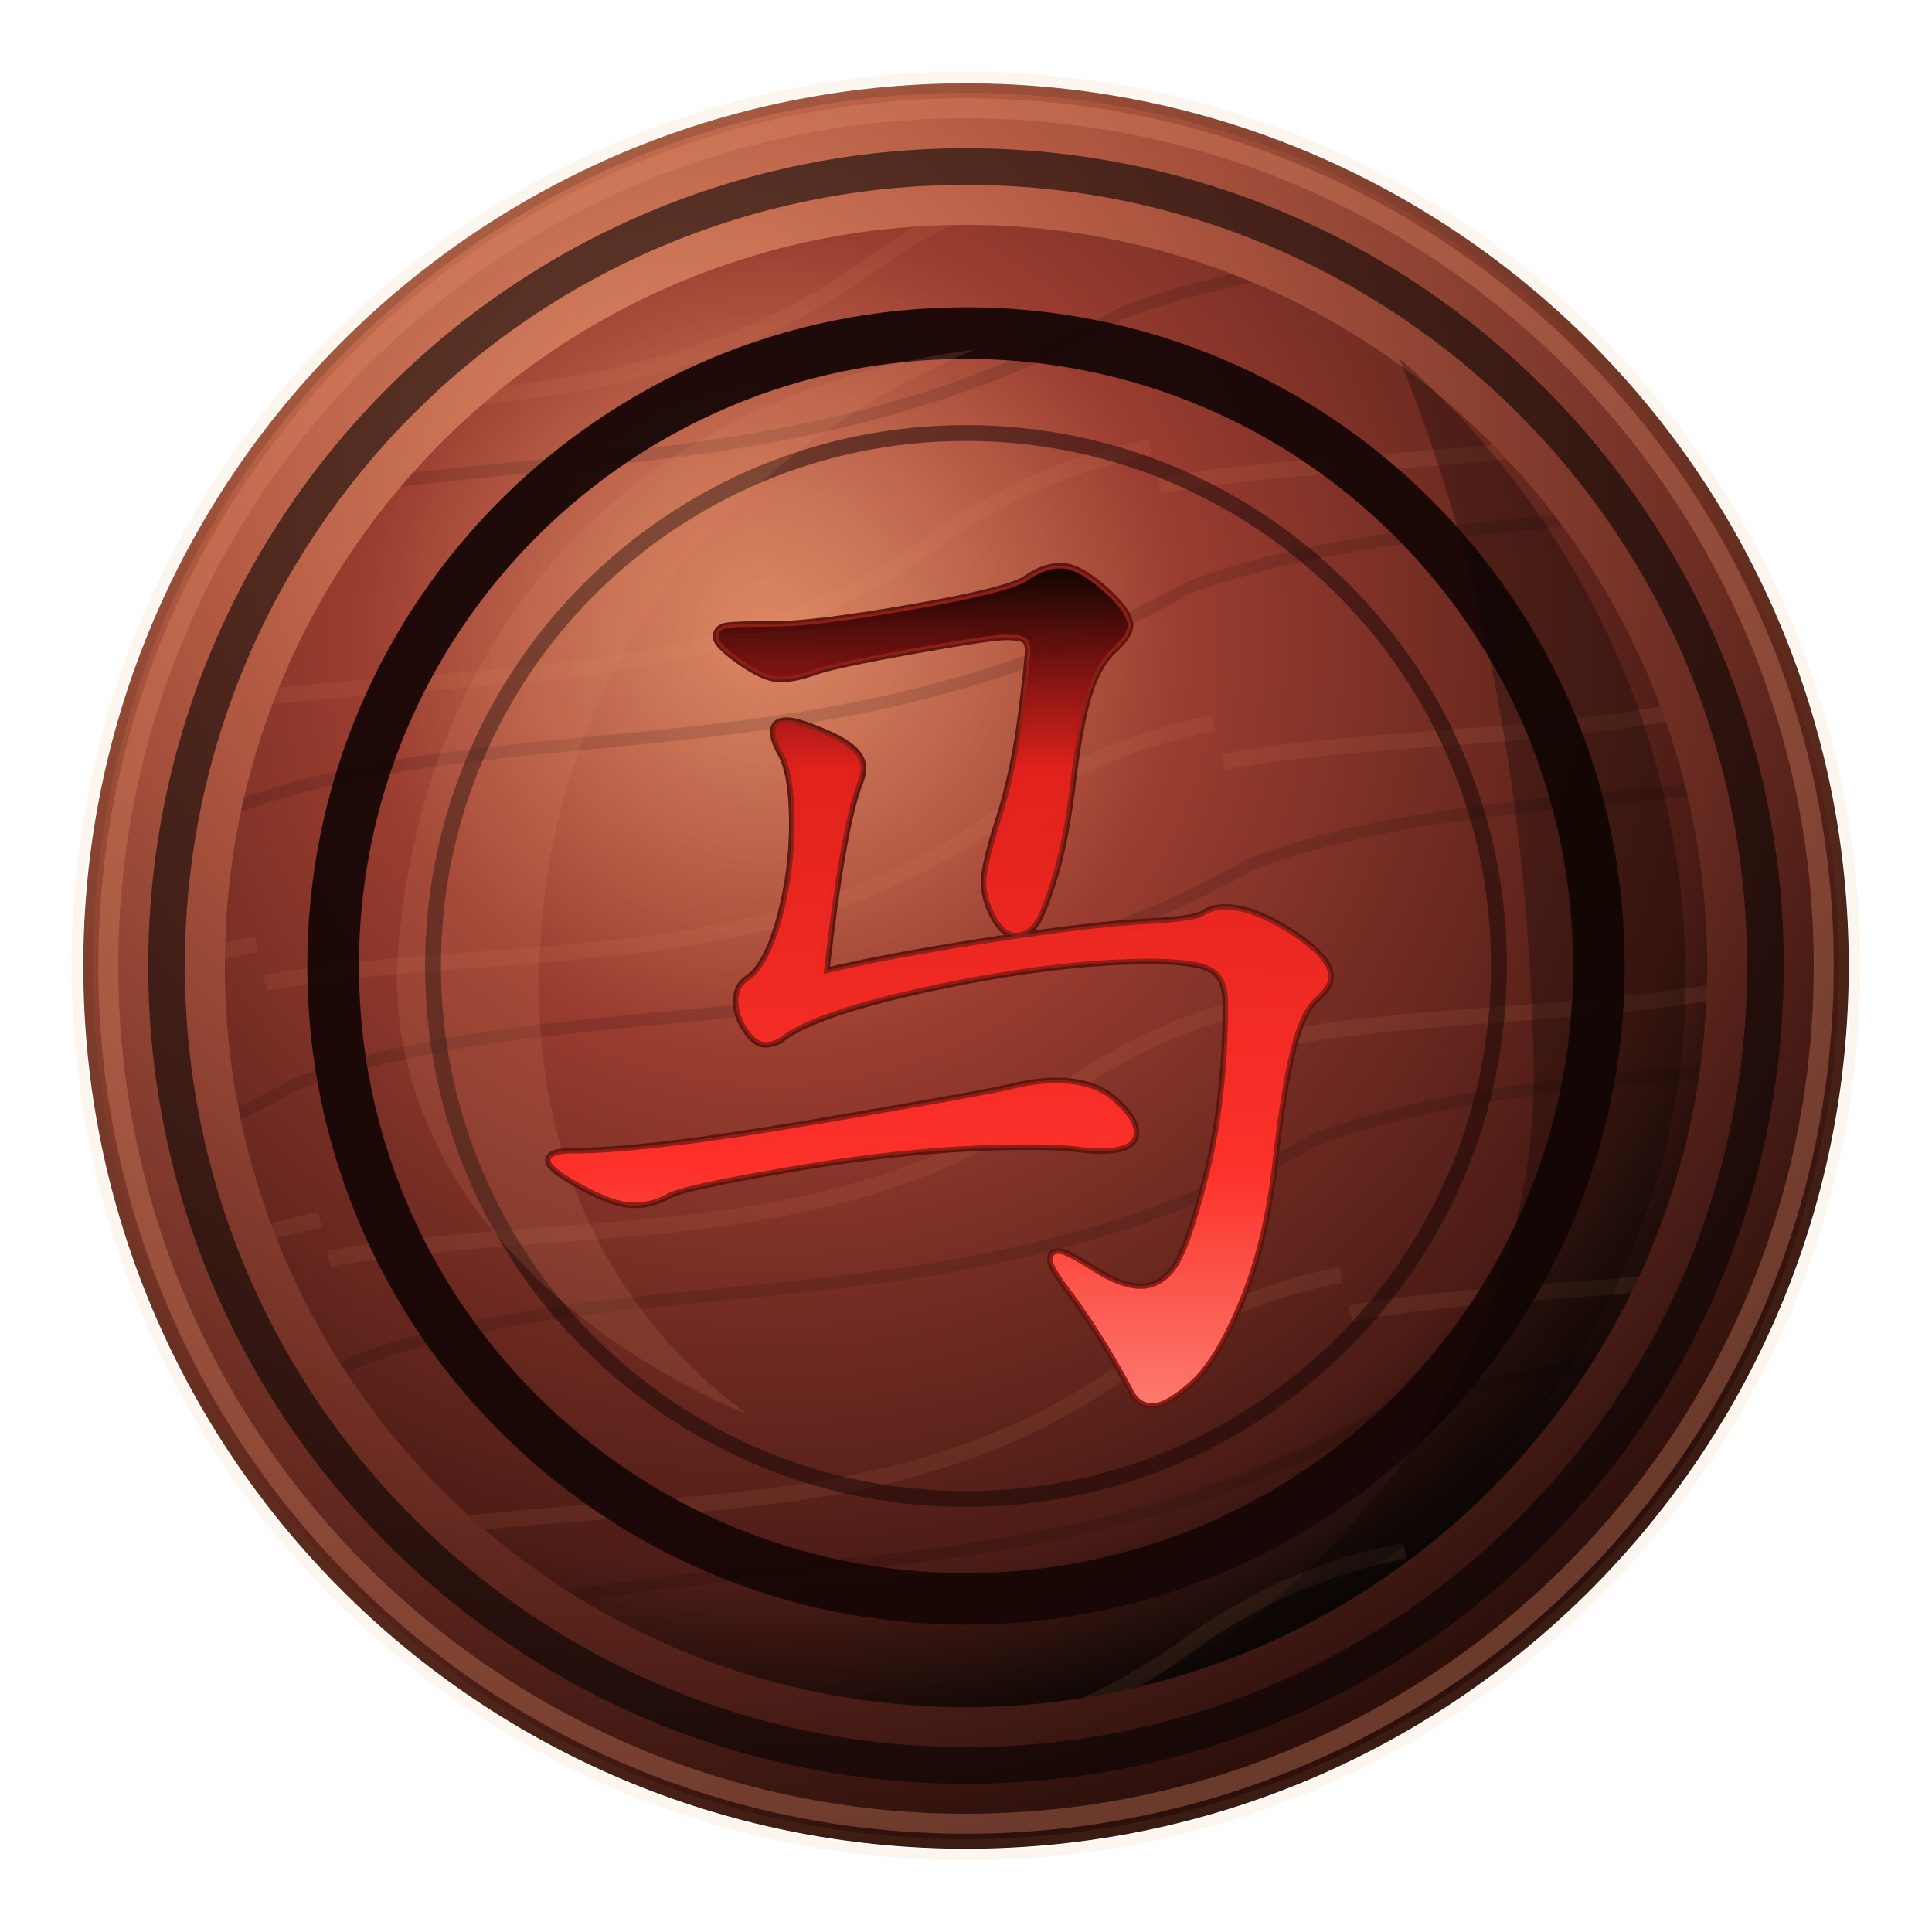
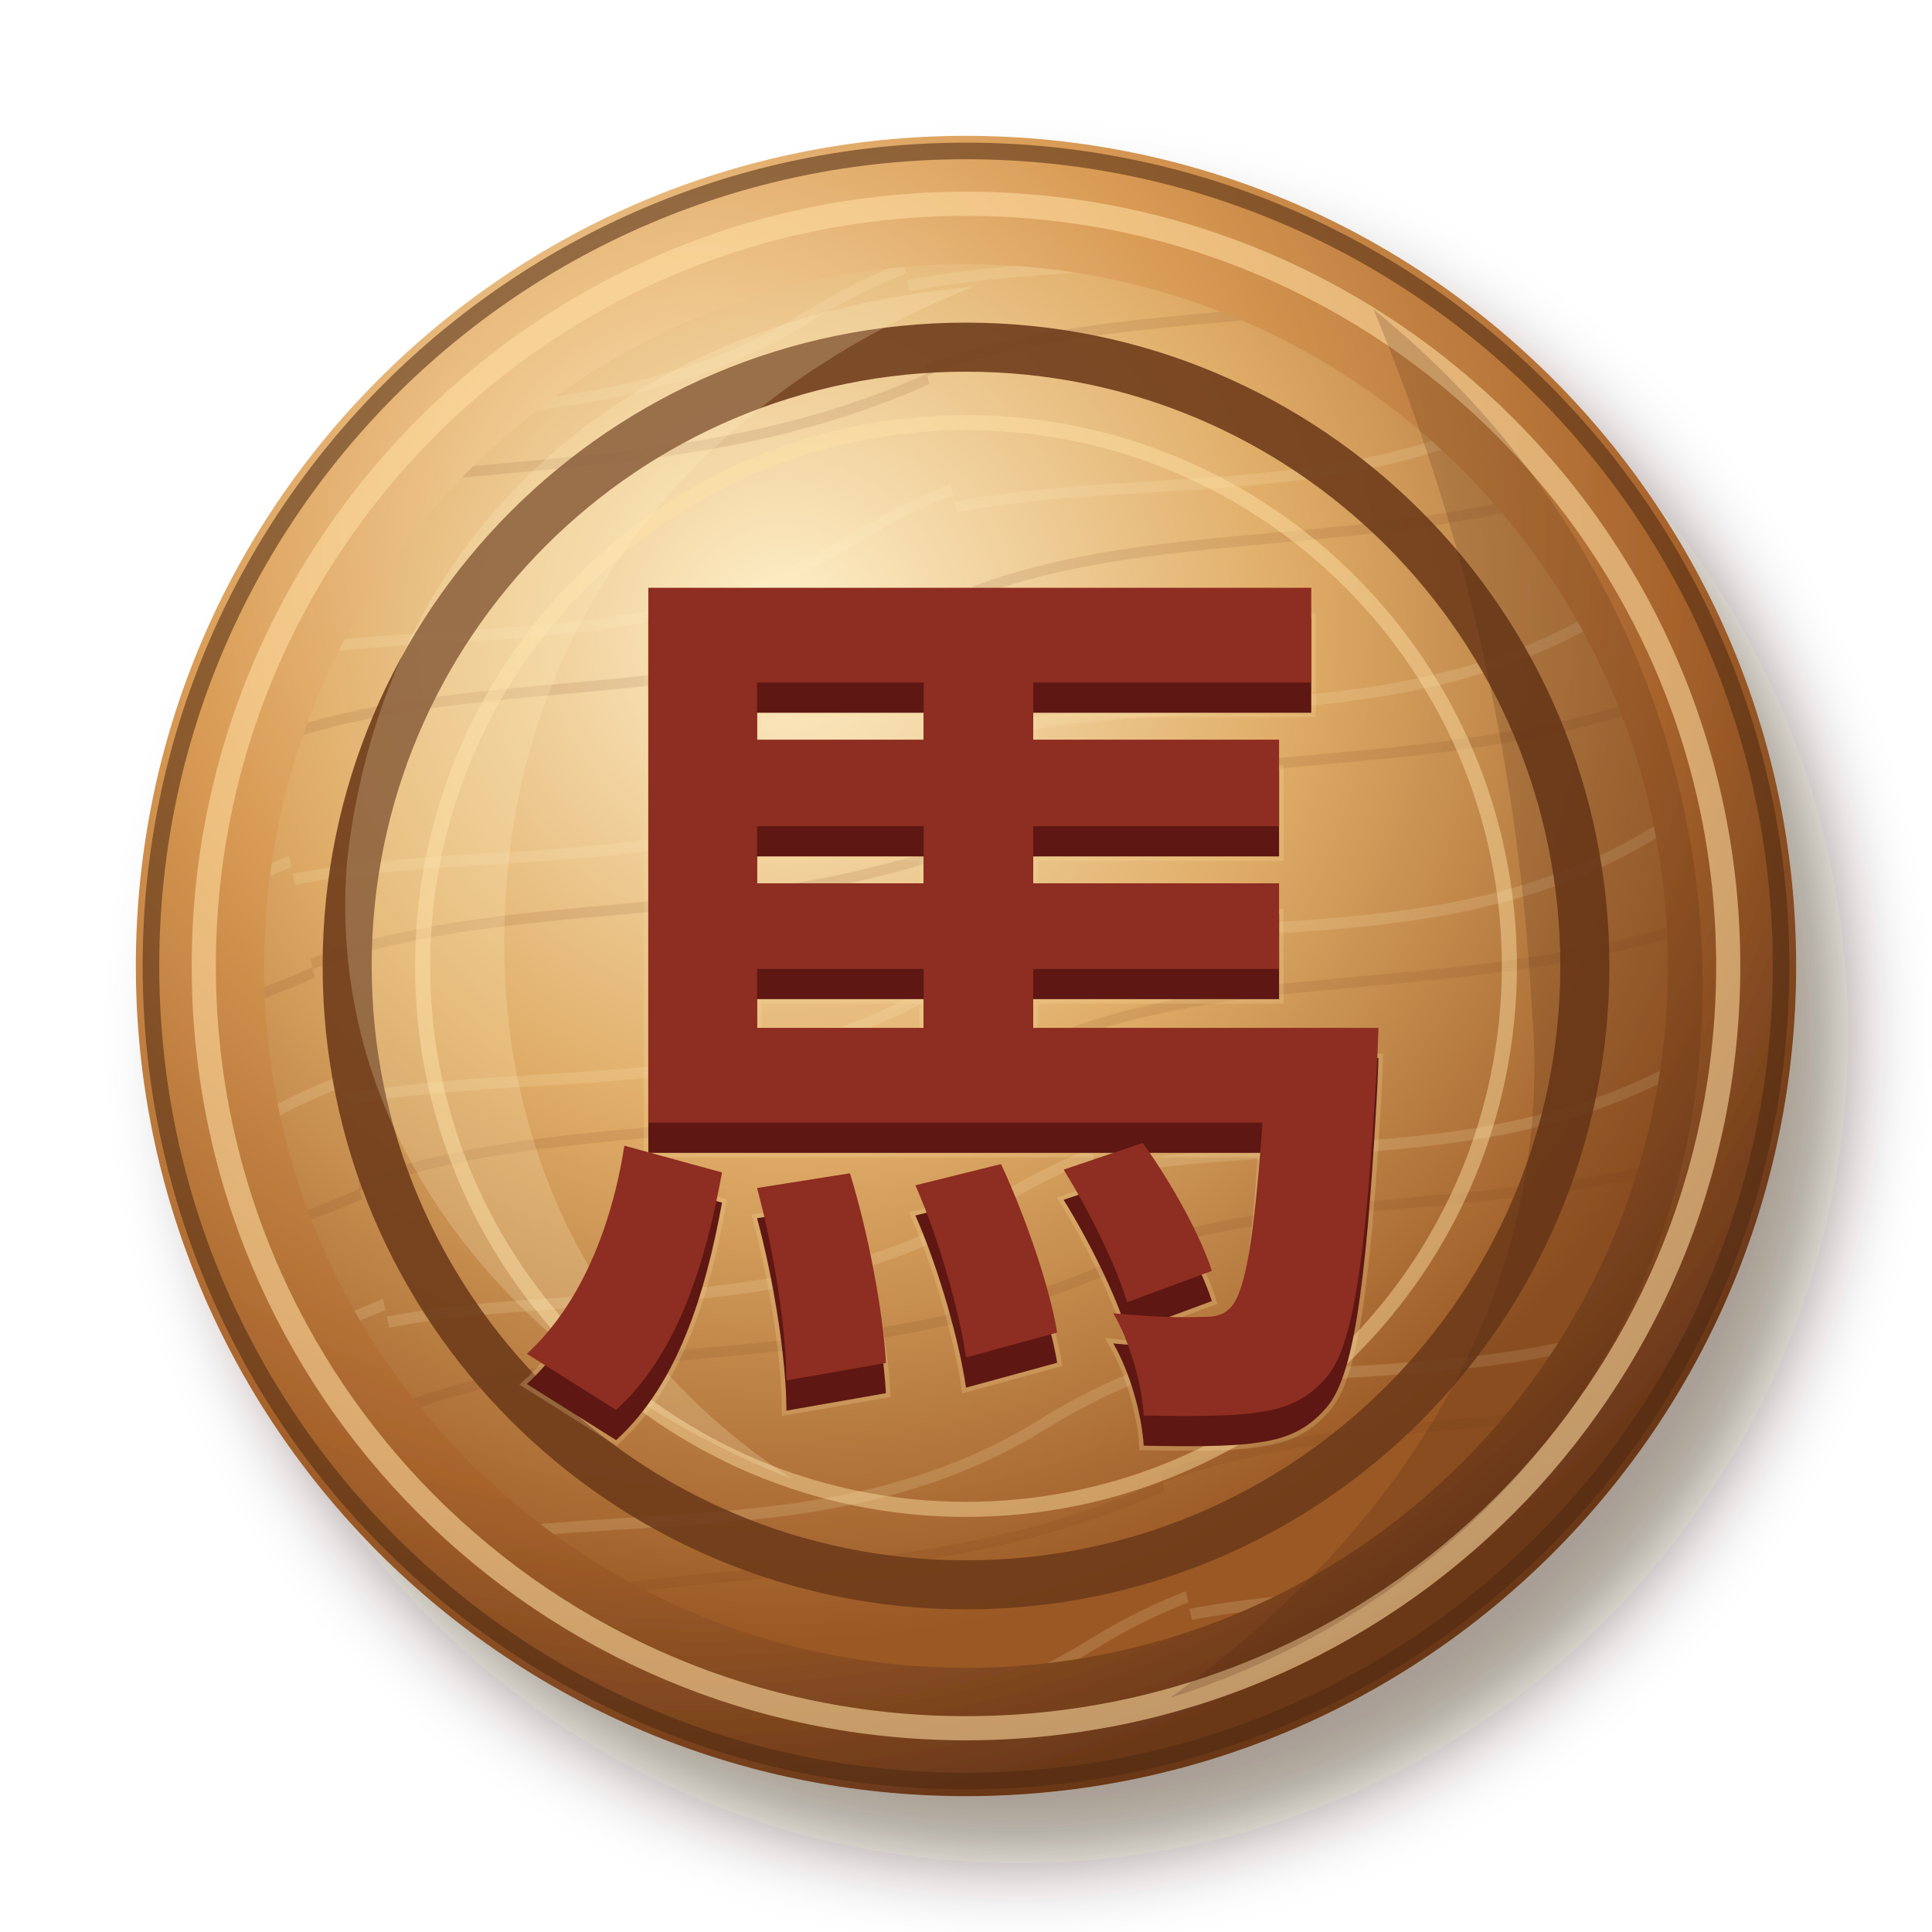
- <svg xmlns="http://www.w3.org/2000/svg" shape-rendering="geometricPrecision" viewBox="-6 -6 232 232" role="img" aria-labelledby="title desc">
+ <svg xmlns="http://www.w3.org/2000/svg" shape-rendering="geometricPrecision" text-rendering="geometricPrecision" viewBox="-18 -18 256 256" role="img" aria-labelledby="title desc">
  <defs>
-     <radialGradient id="red-ma-body" cx="34%" cy="22%" r="80%">
-       <stop offset="0" stop-color="#e08c67" />
-       <stop offset="0.34" stop-color="#b45a43" />
-       <stop offset="0.74" stop-color="#6b2c22" />
-       <stop offset="1" stop-color="#2d100c" />
+     <filter id="red-ma-shadow" x="-20%" y="-20%" width="145%" height="145%" color-interpolation-filters="sRGB">
+       <feDropShadow dx="7" dy="9" stdDeviation="5" flood-color="#2a1608" flood-opacity="0.42" />
+     </filter>
+     <radialGradient id="red-ma-body" cx="34%" cy="24%" r="78%">
+       <stop offset="0" stop-color="#ffe8b9" />
+       <stop offset="0.42" stop-color="#d99b55" />
+       <stop offset="0.76" stop-color="#a7632c" />
+       <stop offset="1" stop-color="#6b3819" />
    </radialGradient>
-     <radialGradient id="red-ma-face" cx="37%" cy="28%" r="76%">
-       <stop offset="0" stop-color="#e08c67" stop-opacity="0.7" />
-       <stop offset="0.36" stop-color="#9b3d30" />
-       <stop offset="0.84" stop-color="#4a1b15" />
-       <stop offset="1" stop-color="#050403" />
+     <radialGradient id="red-ma-face" cx="37%" cy="26%" r="72%">
+       <stop offset="0" stop-color="#fff0ca" />
+       <stop offset="0.5" stop-color="#e0ad68" />
+       <stop offset="1" stop-color="#9a5824" />
    </radialGradient>
-     <linearGradient id="red-ma-glyph-floor" x1="0" y1="0" x2="0" y2="1">
-       <stop offset="0" stop-color="#120302" />
-       <stop offset="0.24" stop-color="#e2211c" />
-       <stop offset="0.72" stop-color="#ff312a" />
-       <stop offset="1" stop-color="#ff7a6e" />
+     <linearGradient id="red-ma-rim-light" x1="0" y1="0" x2="0" y2="1">
+       <stop offset="0" stop-color="#ffe6ae" stop-opacity="0.92" />
+       <stop offset="0.55" stop-color="#c9853e" stop-opacity="0.35" />
+       <stop offset="1" stop-color="#5d2f14" stop-opacity="0.78" />
    </linearGradient>
-     <pattern id="red-ma-grain" width="118" height="34" patternUnits="userSpaceOnUse" patternTransform="rotate(-13)">
-       <path d="M -28 16 C 10 4, 50 31, 91 13 C 113 4, 137 8, 156 21" fill="none" stroke="#ec8e6e" stroke-width="1.9" stroke-opacity="0.12" />
-       <path d="M -14 29 C 28 15, 68 43, 124 24" fill="none" stroke="#030201" stroke-width="1.5" stroke-opacity="0.16" />
+     <pattern id="red-ma-grain" width="96" height="30" patternUnits="userSpaceOnUse" patternTransform="rotate(-12)">
+       <path d="M -20 13 C 12 4, 46 25, 82 12 C 104 4, 124 7, 142 18" fill="none" stroke="#fff2c7" stroke-width="1.5" stroke-opacity="0.18" />
+       <path d="M -12 25 C 24 13, 59 35, 105 21" fill="none" stroke="#6c3718" stroke-width="1.4" stroke-opacity="0.13" />
    </pattern>
  </defs>
-   <circle cx="110" cy="110" r="106" fill="url(#red-ma-body)" />
-   <circle cx="110" cy="110" r="103" fill="none" stroke="#e08c67" stroke-width="2.4" stroke-opacity="0.34" />
-   <circle cx="110" cy="110" r="96" fill="none" stroke="#050302" stroke-width="4.4" stroke-opacity="0.58" />
-   <circle cx="110" cy="110" r="89" fill="url(#red-ma-face)" />
-   <circle cx="110" cy="110" r="89" fill="url(#red-ma-grain)" opacity="0.8" />
-   <circle cx="110" cy="110" r="76" fill="none" stroke="#180706" stroke-width="6.2" stroke-opacity="0.95" />
-   <circle cx="110" cy="110" r="64" fill="none" stroke="#180706" stroke-width="1.9" stroke-opacity="0.52" />
-   <path d="M 42 106 C 46 67, 72 41, 111 36 C 80 49, 61 75, 59 106 C 57 130, 66 151, 84 164 C 56 152, 39 130, 42 106 Z" fill="#e08c67" opacity="0.16" />
-   <path d="M 162 37 C 185 57, 199 88, 196 120 C 193 152, 171 181, 141 191 C 166 172, 180 147, 178 117 C 177 86, 171 59, 162 37 Z" fill="#030201" opacity="0.3" />
-   <g fill="none" stroke="#5a150f" stroke-width="11" stroke-linejoin="round" stroke-linecap="round" opacity="0.96">
-     <path d="M 674 -633 Q 674 -624 658.5 -610 Q 643 -596 633.5 -566 Q 624 -536 617 -477.5 Q 610 -419 599 -383.5 Q 588 -348 581 -337.5 Q 574 -327 562.5 -327 Q 551 -327 542 -344.5 Q 533 -362 533 -377.5 Q 533 -393 548 -440.5 Q 563 -488 570 -543.5 Q 577 -599 577 -608 Q 577 -617 572.5 -620.5 Q 568 -624 552.5 -624 Q 537 -624 459 -610 Q 381 -596 361.5 -589 Q 342 -582 327.5 -582 Q 313 -582 289.5 -598.5 Q 266 -615 266 -622 Q 266 -629 274.5 -630.5 Q 283 -632 323 -632 Q 363 -632 460 -649 Q 557 -666 574 -678 Q 591 -690 607.5 -690 Q 624 -690 649 -668 Q 674 -646 674 -633 Z M 371 -286 Q 439 -302 540 -317.5 Q 641 -333 691 -335.5 Q 741 -338 750 -344 Q 759 -350 771 -350 Q 798 -350 836 -325.5 Q 874 -301 874 -283 Q 874 -274 860 -261.5 Q 846 -249 836.5 -211.5 Q 827 -174 818 -96 Q 809 -18 785 40 Q 761 98 736.5 120 Q 712 142 698.5 142 Q 685 142 678 126 Q 647 68 611 21 Q 599 4 599 -1.5 Q 599 -7 605.5 -7 Q 612 -7 639.5 10.5 Q 667 28 687 28 Q 707 28 721.5 9 Q 736 -10 755 -86 Q 774 -162 774 -256 Q 774 -283 758.5 -292 Q 743 -301 696 -301 Q 606 -301 484.5 -275.5 Q 363 -250 328 -223 Q 321 -218 312.5 -218 Q 304 -218 295 -231.5 Q 286 -245 286 -259 Q 286 -273 297 -280 Q 316 -293 329 -339.5 Q 342 -386 342 -436 Q 342 -486 330 -507 Q 323 -519 323 -527.5 Q 323 -536 334.5 -536 Q 346 -536 377 -522 Q 408 -508 408 -491 Q 408 -484 403 -472 Q 387 -427 371 -286 Z M 603 -177 Q 639 -177 659.5 -159 Q 680 -141 680 -128 Q 680 -112 647 -112 Q 638 -112 622 -114 Q 606 -116 574 -116 Q 471 -116 351 -96 Q 231 -76 215.5 -67 Q 200 -58 181.5 -58 Q 163 -58 131 -75.5 Q 99 -93 99 -100 Q 99 -107 122 -107 Q 194 -107 364 -136 Q 534 -165 558 -171 Q 582 -177 603 -177 Z" transform="translate(48.20 145.40) scale(0.1205)" />
-   </g>
-   <g fill="none" stroke="#8f1f17" stroke-width="5.8" stroke-linejoin="round" stroke-linecap="round" opacity="0.98">
-     <path d="M 674 -633 Q 674 -624 658.5 -610 Q 643 -596 633.5 -566 Q 624 -536 617 -477.5 Q 610 -419 599 -383.5 Q 588 -348 581 -337.5 Q 574 -327 562.5 -327 Q 551 -327 542 -344.5 Q 533 -362 533 -377.5 Q 533 -393 548 -440.5 Q 563 -488 570 -543.5 Q 577 -599 577 -608 Q 577 -617 572.5 -620.5 Q 568 -624 552.5 -624 Q 537 -624 459 -610 Q 381 -596 361.5 -589 Q 342 -582 327.5 -582 Q 313 -582 289.5 -598.5 Q 266 -615 266 -622 Q 266 -629 274.5 -630.5 Q 283 -632 323 -632 Q 363 -632 460 -649 Q 557 -666 574 -678 Q 591 -690 607.5 -690 Q 624 -690 649 -668 Q 674 -646 674 -633 Z M 371 -286 Q 439 -302 540 -317.5 Q 641 -333 691 -335.5 Q 741 -338 750 -344 Q 759 -350 771 -350 Q 798 -350 836 -325.5 Q 874 -301 874 -283 Q 874 -274 860 -261.5 Q 846 -249 836.5 -211.5 Q 827 -174 818 -96 Q 809 -18 785 40 Q 761 98 736.5 120 Q 712 142 698.5 142 Q 685 142 678 126 Q 647 68 611 21 Q 599 4 599 -1.5 Q 599 -7 605.5 -7 Q 612 -7 639.5 10.5 Q 667 28 687 28 Q 707 28 721.5 9 Q 736 -10 755 -86 Q 774 -162 774 -256 Q 774 -283 758.5 -292 Q 743 -301 696 -301 Q 606 -301 484.5 -275.5 Q 363 -250 328 -223 Q 321 -218 312.5 -218 Q 304 -218 295 -231.5 Q 286 -245 286 -259 Q 286 -273 297 -280 Q 316 -293 329 -339.5 Q 342 -386 342 -436 Q 342 -486 330 -507 Q 323 -519 323 -527.5 Q 323 -536 334.5 -536 Q 346 -536 377 -522 Q 408 -508 408 -491 Q 408 -484 403 -472 Q 387 -427 371 -286 Z M 603 -177 Q 639 -177 659.5 -159 Q 680 -141 680 -128 Q 680 -112 647 -112 Q 638 -112 622 -114 Q 606 -116 574 -116 Q 471 -116 351 -96 Q 231 -76 215.5 -67 Q 200 -58 181.5 -58 Q 163 -58 131 -75.5 Q 99 -93 99 -100 Q 99 -107 122 -107 Q 194 -107 364 -136 Q 534 -165 558 -171 Q 582 -177 603 -177 Z" transform="translate(48.20 145.40) scale(0.1205)" />
-   </g>
-   <g fill="url(#red-ma-glyph-floor)" opacity="0.98">
-     <path d="M 674 -633 Q 674 -624 658.5 -610 Q 643 -596 633.5 -566 Q 624 -536 617 -477.5 Q 610 -419 599 -383.5 Q 588 -348 581 -337.5 Q 574 -327 562.5 -327 Q 551 -327 542 -344.5 Q 533 -362 533 -377.5 Q 533 -393 548 -440.5 Q 563 -488 570 -543.5 Q 577 -599 577 -608 Q 577 -617 572.5 -620.5 Q 568 -624 552.5 -624 Q 537 -624 459 -610 Q 381 -596 361.5 -589 Q 342 -582 327.5 -582 Q 313 -582 289.5 -598.5 Q 266 -615 266 -622 Q 266 -629 274.5 -630.5 Q 283 -632 323 -632 Q 363 -632 460 -649 Q 557 -666 574 -678 Q 591 -690 607.5 -690 Q 624 -690 649 -668 Q 674 -646 674 -633 Z M 371 -286 Q 439 -302 540 -317.5 Q 641 -333 691 -335.5 Q 741 -338 750 -344 Q 759 -350 771 -350 Q 798 -350 836 -325.5 Q 874 -301 874 -283 Q 874 -274 860 -261.5 Q 846 -249 836.5 -211.5 Q 827 -174 818 -96 Q 809 -18 785 40 Q 761 98 736.5 120 Q 712 142 698.5 142 Q 685 142 678 126 Q 647 68 611 21 Q 599 4 599 -1.5 Q 599 -7 605.5 -7 Q 612 -7 639.5 10.5 Q 667 28 687 28 Q 707 28 721.5 9 Q 736 -10 755 -86 Q 774 -162 774 -256 Q 774 -283 758.5 -292 Q 743 -301 696 -301 Q 606 -301 484.5 -275.5 Q 363 -250 328 -223 Q 321 -218 312.5 -218 Q 304 -218 295 -231.5 Q 286 -245 286 -259 Q 286 -273 297 -280 Q 316 -293 329 -339.5 Q 342 -386 342 -436 Q 342 -486 330 -507 Q 323 -519 323 -527.5 Q 323 -536 334.5 -536 Q 346 -536 377 -522 Q 408 -508 408 -491 Q 408 -484 403 -472 Q 387 -427 371 -286 Z M 603 -177 Q 639 -177 659.5 -159 Q 680 -141 680 -128 Q 680 -112 647 -112 Q 638 -112 622 -114 Q 606 -116 574 -116 Q 471 -116 351 -96 Q 231 -76 215.5 -67 Q 200 -58 181.5 -58 Q 163 -58 131 -75.5 Q 99 -93 99 -100 Q 99 -107 122 -107 Q 194 -107 364 -136 Q 534 -165 558 -171 Q 582 -177 603 -177 Z" transform="translate(48.20 145.40) scale(0.1205)" />
-   </g>
-   <circle cx="110" cy="110" r="106.8" fill="none" stroke="#f0d2a4" stroke-width="1.2" stroke-opacity="0.18" />
-   <circle cx="110" cy="110" r="105.4" fill="none" stroke="#5f3b22" stroke-width="1.1" stroke-opacity="0.28" />
+   <circle cx="110" cy="110" r="110" fill="url(#red-ma-body)" filter="url(#red-ma-shadow)" />
+   <circle cx="110" cy="110" r="108" fill="none" stroke="#4d2811" stroke-width="2.2" stroke-opacity="0.55" />
+   <circle cx="110" cy="110" r="101" fill="none" stroke="#ffdda0" stroke-width="3.2" stroke-opacity="0.58" />
+   <circle cx="110" cy="110" r="93" fill="url(#red-ma-face)" />
+   <circle cx="110" cy="110" r="93" fill="url(#red-ma-grain)" opacity="0.9" />
+   <circle cx="110" cy="110" r="82" fill="none" stroke="#6d3a19" stroke-width="6.5" stroke-opacity="0.88" />
+   <circle cx="110" cy="110" r="72" fill="none" stroke="#ffe2a8" stroke-width="2" stroke-opacity="0.45" />
+   <path d="M 28 96 C 33 52, 65 24, 111 20 C 73 35, 51 65, 49 101 C 47 133, 61 161, 87 178 C 49 163, 25 132, 28 96 Z" fill="#fff1c5" opacity="0.22" />
+   <path d="M 164 23 C 195 48, 211 86, 207 124 C 203 163, 175 195, 137 207 C 169 184, 188 152, 185 116 C 183 78, 174 47, 164 23 Z" fill="#4a250f" opacity="0.2" />
+   <text x="110" y="120" text-anchor="middle" dominant-baseline="middle" font-family="STKaiti, KaiTi, DFKai-SB, BiauKai, Songti SC, serif" font-size="122" font-weight="900" fill="#5e1712" stroke="#f8d99b" stroke-width="1.2" stroke-opacity="0.24" paint-order="stroke fill">馬</text>
+   <text x="110" y="116" text-anchor="middle" dominant-baseline="middle" font-family="STKaiti, KaiTi, DFKai-SB, BiauKai, Songti SC, serif" font-size="122" font-weight="900" fill="#8e2d21">馬</text>
</svg>
